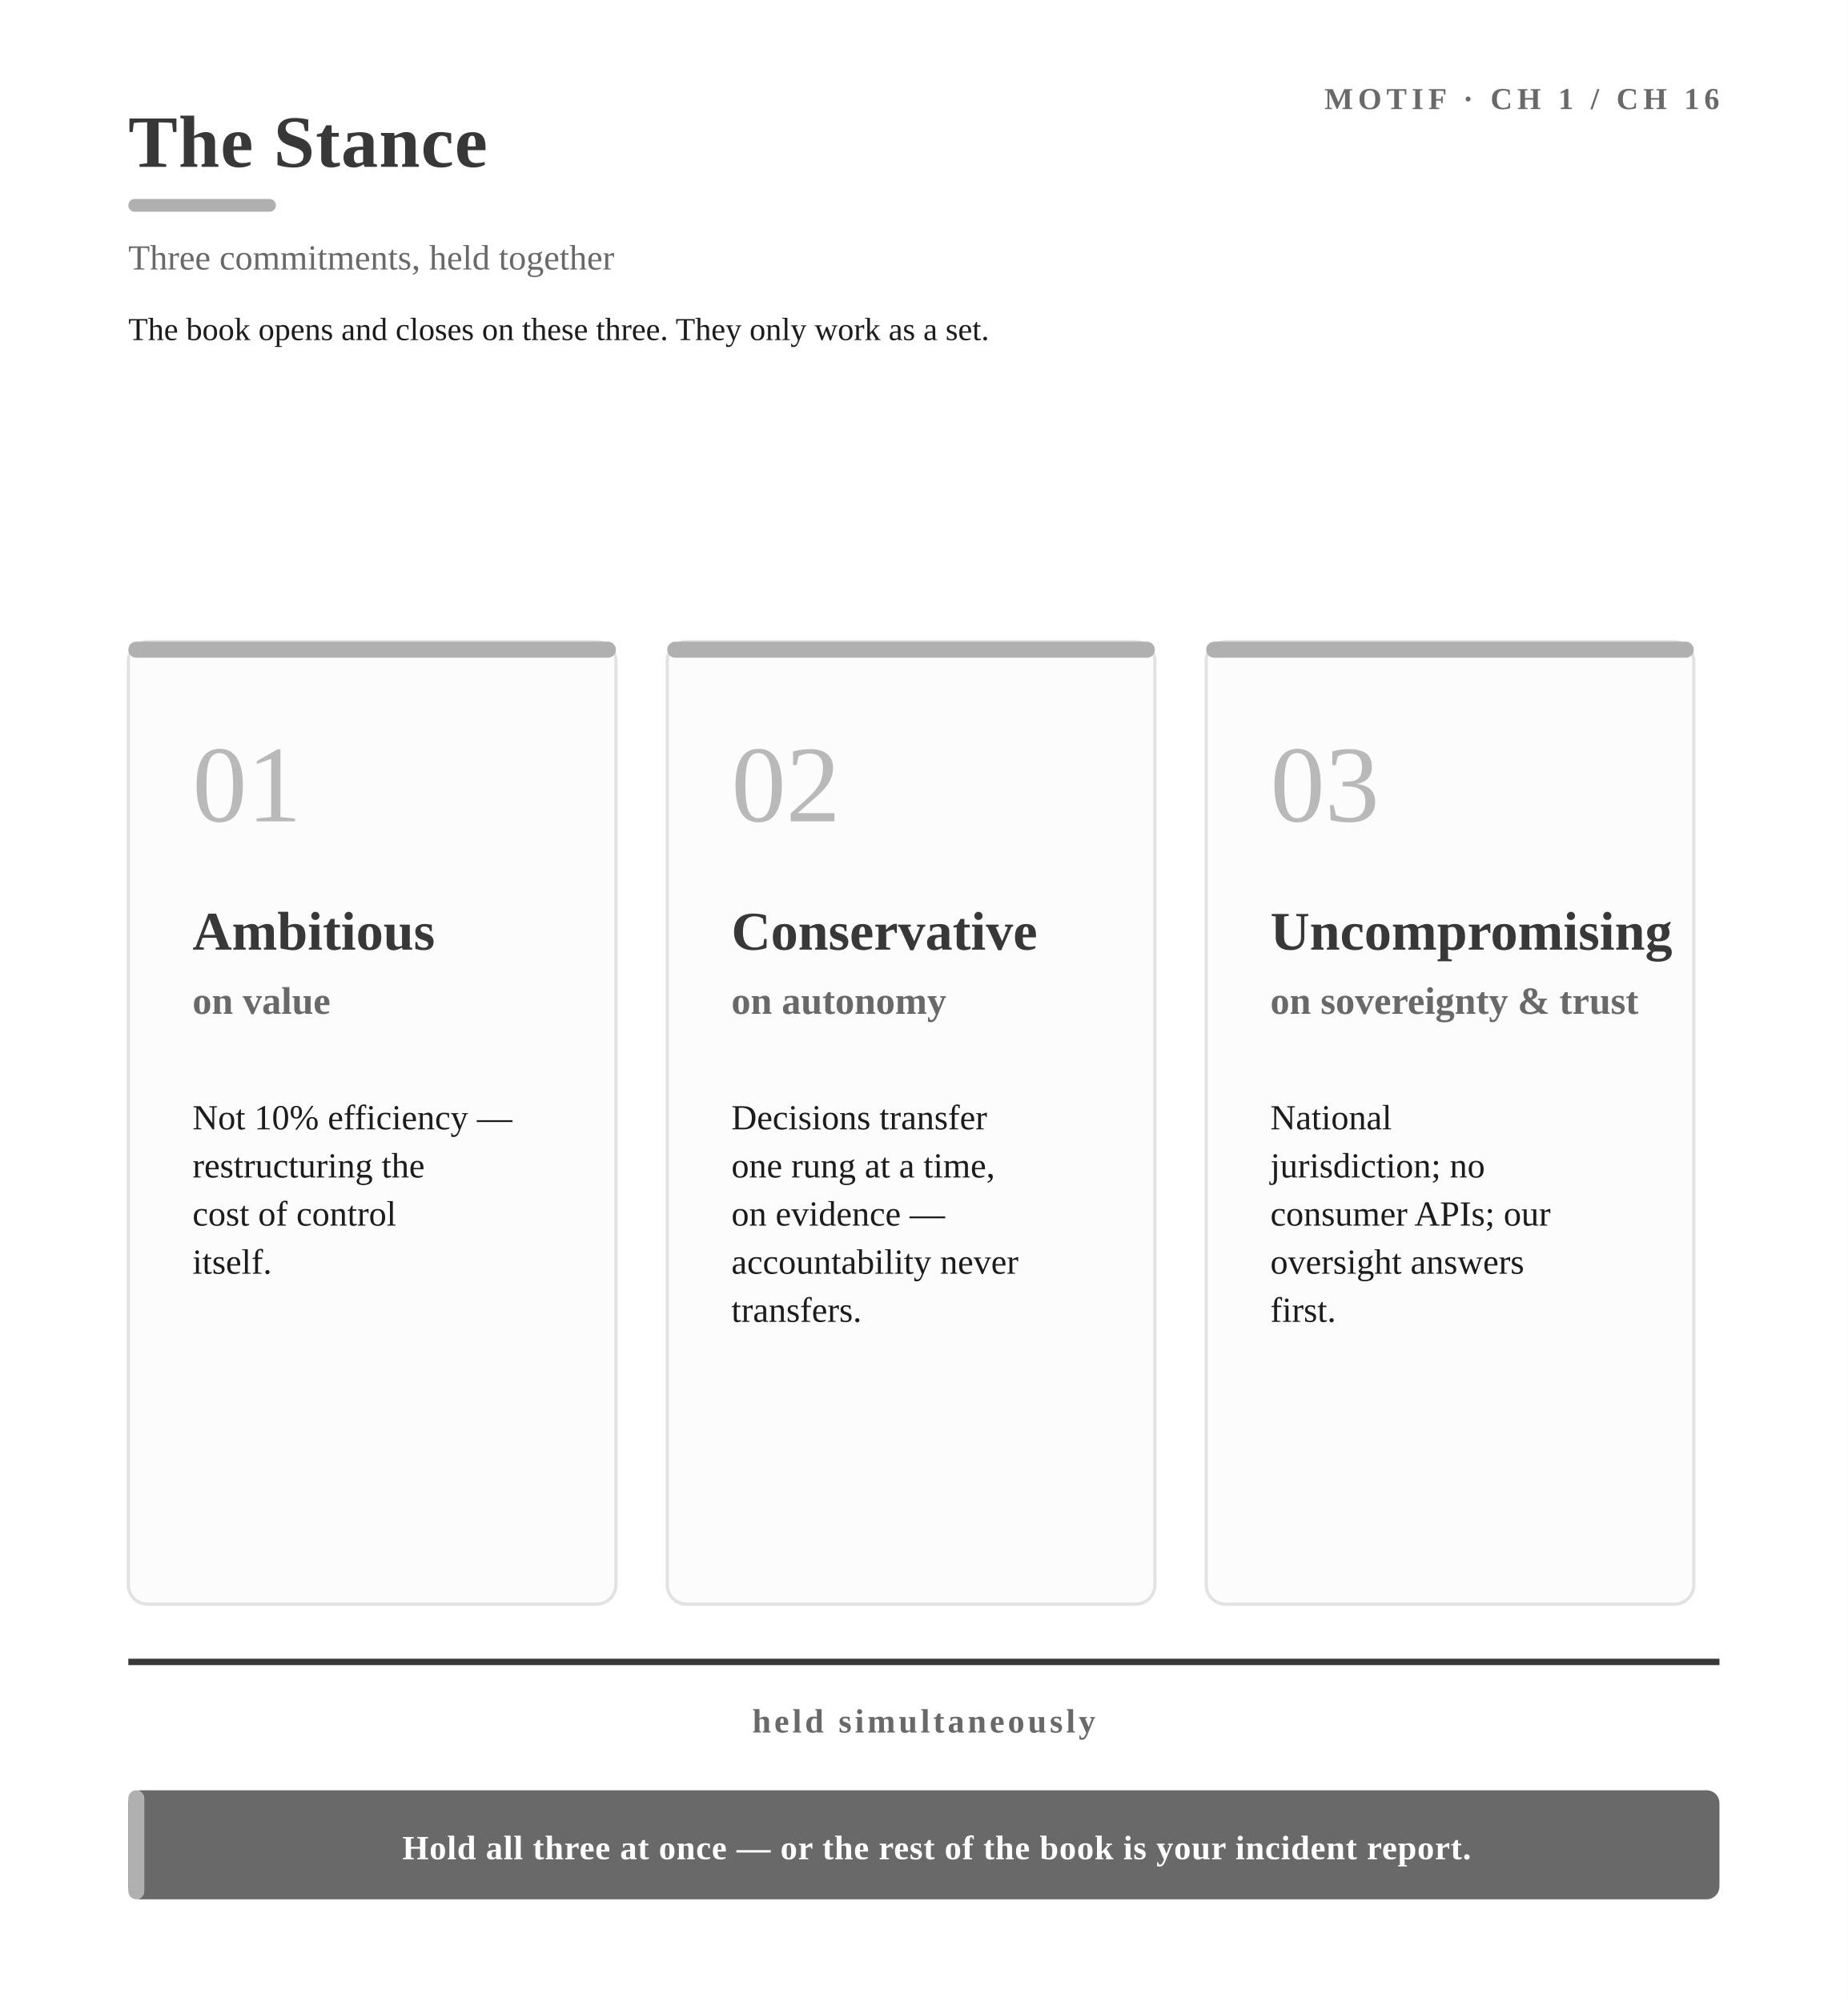
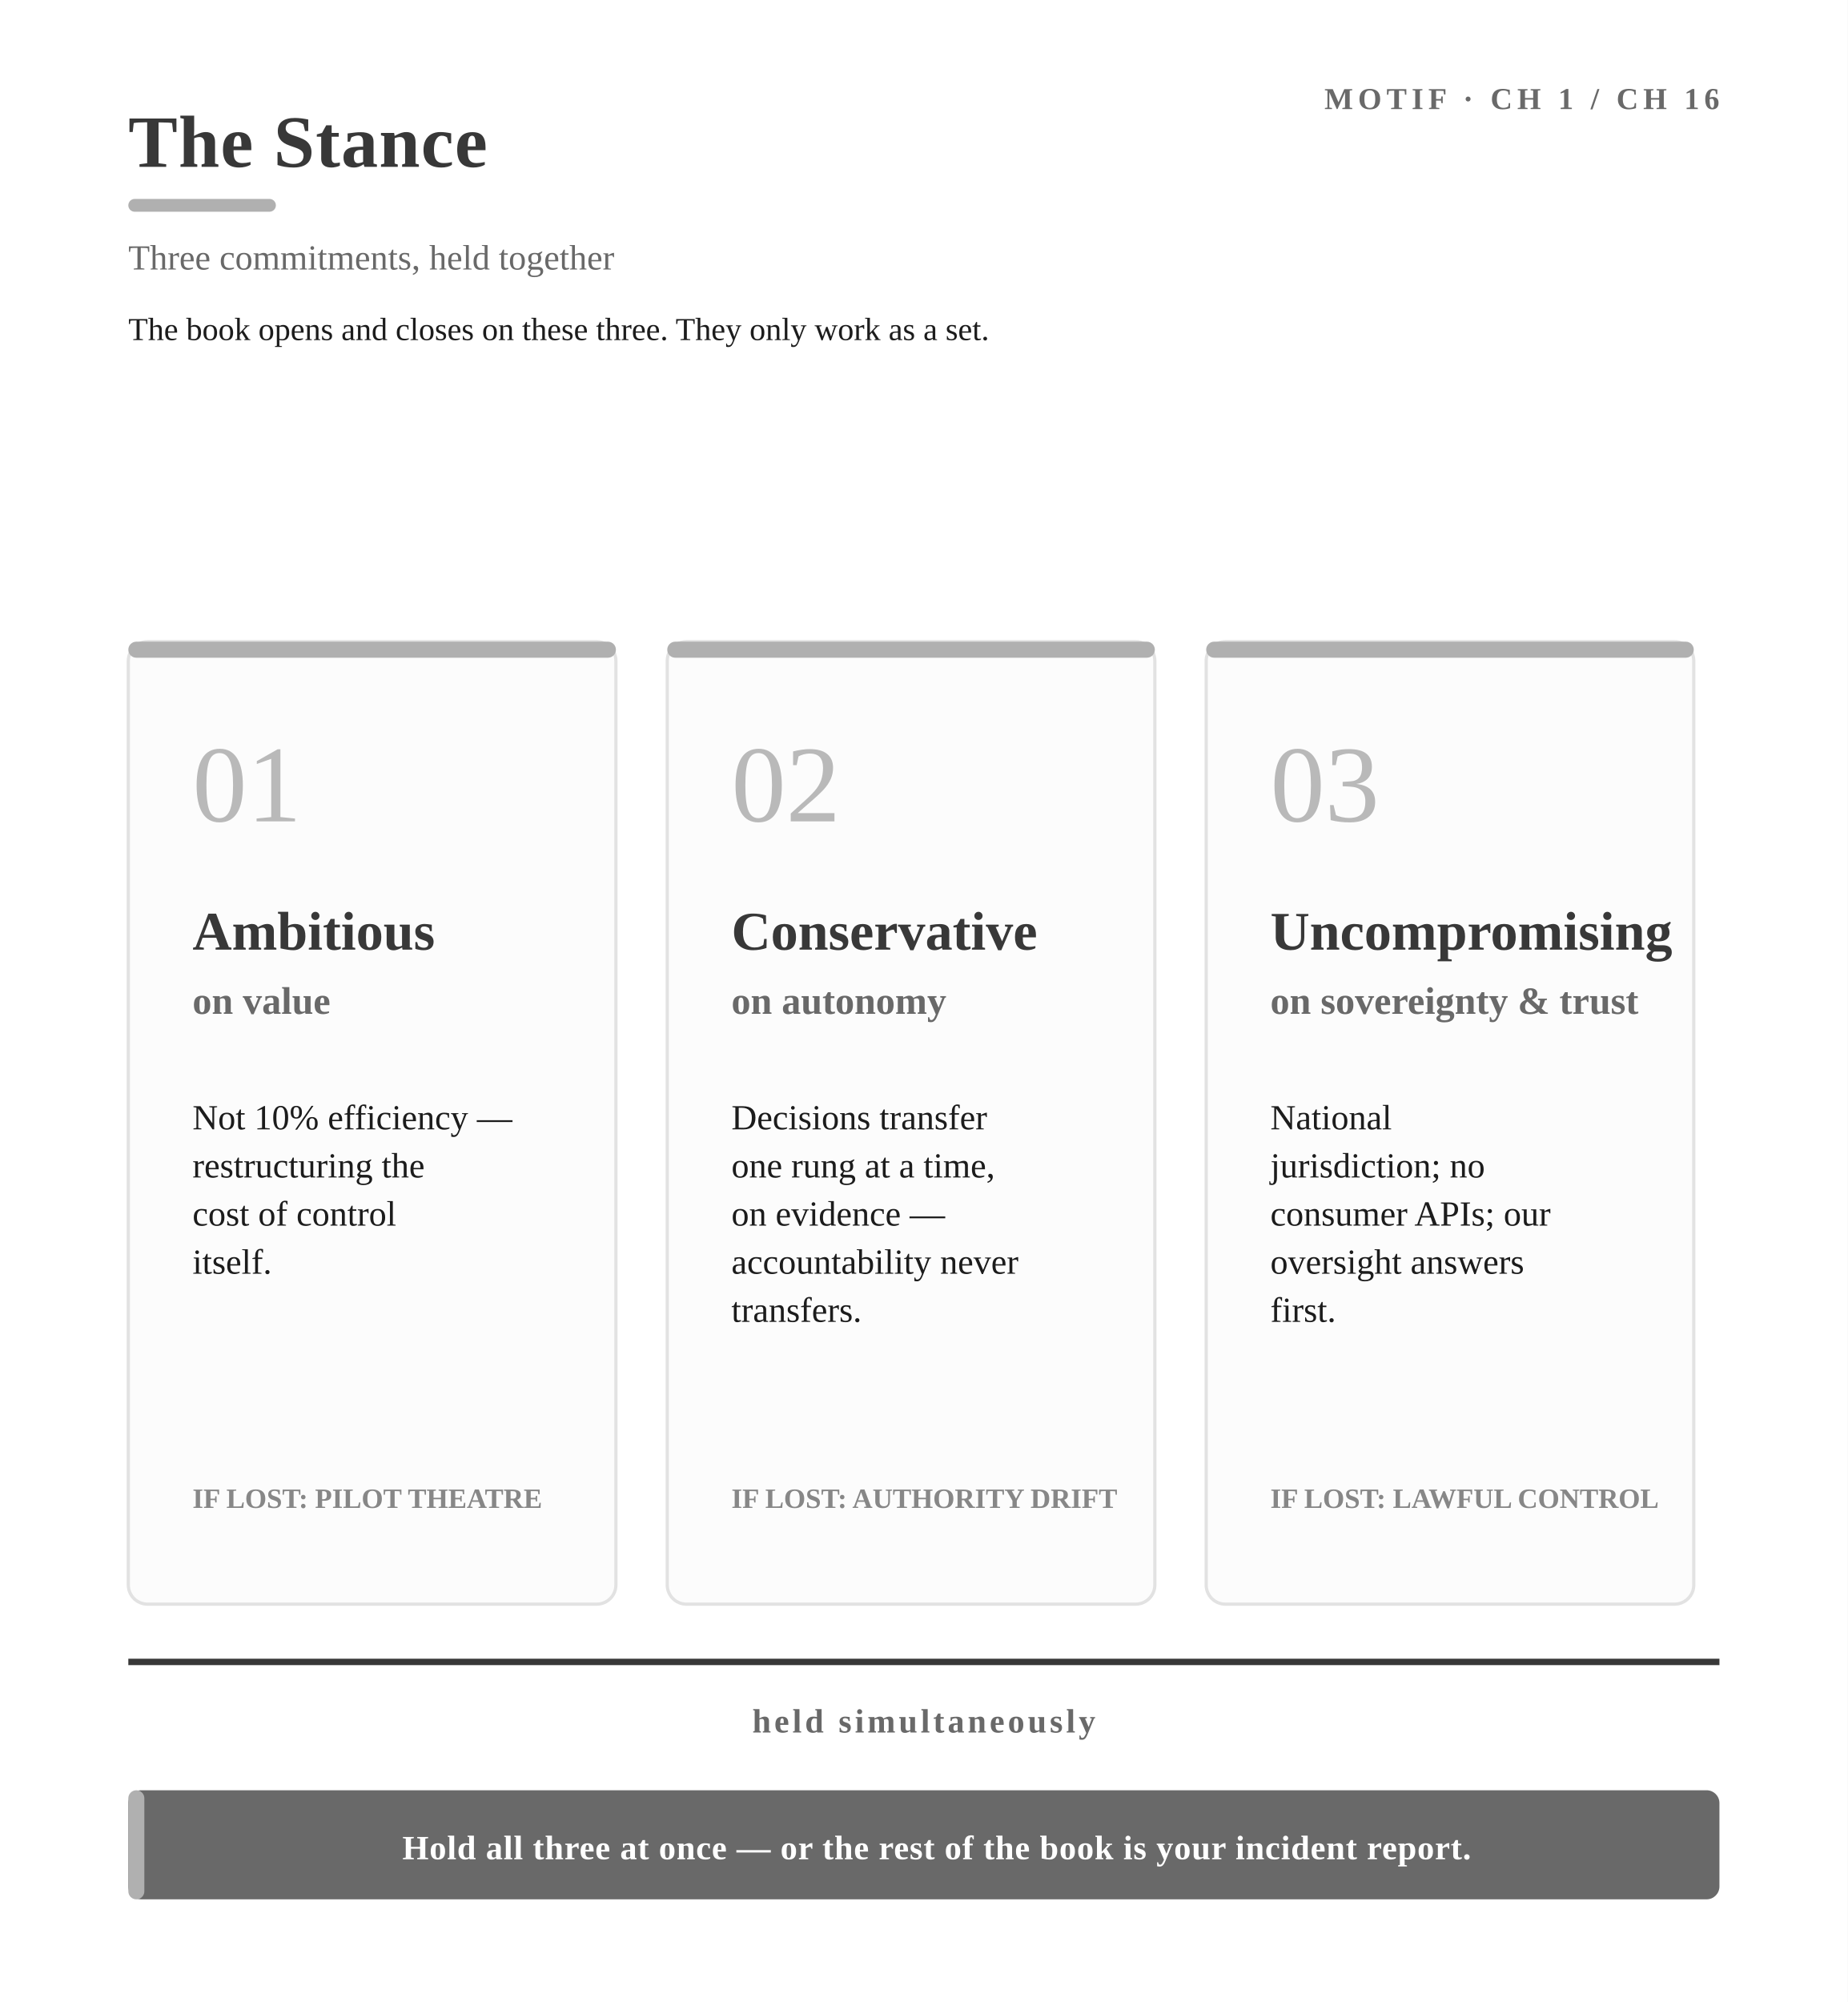
<svg xmlns="http://www.w3.org/2000/svg" viewBox="0 0 576 624" width="576" height="624">
  <defs>
    <filter id="gs">
      <feColorMatrix type="saturate" values="0" />
    </filter>
  </defs>
  <rect width="576" height="864" fill="#fff" />
  <g filter="url(#gs)">
    <text x="40" y="52" font-size="23" font-weight="700" fill="#1B3A5C" letter-spacing="0.3">The Stance</text>
    <rect x="40" y="62" width="46" height="4" rx="2" fill="#E8A33D" />
    <text x="536" y="34" text-anchor="end" font-size="9.5" font-weight="600" fill="#5C6B7A" letter-spacing="1.5">MOTIF · CH 1 / CH 16</text>
    <text x="40" y="84" font-size="11" fill="#5C6B7A">Three commitments, held together</text>
    <text x="40" y="106" font-size="10" fill="#1A1A1A" font-weight="400">
      <tspan x="40" dy="0">The book opens and closes on these three. They only work as a set.</tspan>
    </text>
    <rect x="40" y="200" width="152" height="300" rx="6" fill="#FBFCFD" stroke="#DCE2E8" />
    <rect x="40" y="200" width="152" height="5" rx="2.5" fill="#E8A33D" />
    <text x="60" y="256" font-size="34" fill="#A7BBCB" font-weight="300">01</text>
    <text x="60" y="296" font-size="17" fill="#1B3A5C" font-weight="700">Ambitious</text>
    <text x="60" y="316" font-size="12" fill="#5C6B7A" font-weight="600">on value</text>
    <text x="60" y="352" font-size="11" fill="#1A1A1A" font-weight="400">
      <tspan x="60" dy="0">Not 10% efficiency —</tspan>
      <tspan x="60" dy="15">restructuring the</tspan>
      <tspan x="60" dy="15">cost of control</tspan>
      <tspan x="60" dy="15">itself.</tspan>
    </text>
    <rect x="208" y="200" width="152" height="300" rx="6" fill="#FBFCFD" stroke="#DCE2E8" />
    <rect x="208" y="200" width="152" height="5" rx="2.5" fill="#E8A33D" />
    <text x="228" y="256" font-size="34" fill="#A7BBCB" font-weight="300">02</text>
    <text x="228" y="296" font-size="17" fill="#1B3A5C" font-weight="700">Conservative</text>
    <text x="228" y="316" font-size="12" fill="#5C6B7A" font-weight="600">on autonomy</text>
    <text x="228" y="352" font-size="11" fill="#1A1A1A" font-weight="400">
      <tspan x="228" dy="0">Decisions transfer</tspan>
      <tspan x="228" dy="15">one rung at a time,</tspan>
      <tspan x="228" dy="15">on evidence —</tspan>
      <tspan x="228" dy="15">accountability never</tspan>
      <tspan x="228" dy="15">transfers.</tspan>
    </text>
    <rect x="376" y="200" width="152" height="300" rx="6" fill="#FBFCFD" stroke="#DCE2E8" />
    <rect x="376" y="200" width="152" height="5" rx="2.5" fill="#E8A33D" />
    <text x="396" y="256" font-size="34" fill="#A7BBCB" font-weight="300">03</text>
    <text x="396" y="296" font-size="17" fill="#1B3A5C" font-weight="700">Uncompromising</text>
    <text x="396" y="316" font-size="12" fill="#5C6B7A" font-weight="600">on sovereignty &amp; trust</text>
    <text x="396" y="352" font-size="11" fill="#1A1A1A" font-weight="400">
      <tspan x="396" dy="0">National</tspan>
      <tspan x="396" dy="15">jurisdiction; no</tspan>
      <tspan x="396" dy="15">consumer APIs; our</tspan>
      <tspan x="396" dy="15">oversight answers</tspan>
      <tspan x="396" dy="15">first.</tspan>
    </text>
+     <text x="60" y="470" font-size="8.7" fill="#B77A16" font-weight="700">IF LOST: PILOT THEATRE</text>
+     <text x="228" y="470" font-size="8.7" fill="#B77A16" font-weight="700">IF LOST: AUTHORITY DRIFT</text>
+     <text x="396" y="470" font-size="8.7" fill="#B77A16" font-weight="700">IF LOST: LAWFUL CONTROL</text>
    <line x1="40" y1="518" x2="536" y2="518" stroke="#1B3A5C" stroke-width="2" />
    <text x="288" y="540" font-size="10.5" fill="#5C6B7A" font-weight="600" letter-spacing="1" text-anchor="middle">held simultaneously</text>
    <rect x="40" y="558" width="496" height="34" rx="4" fill="#5C6B7A" />
    <rect x="40" y="558" width="5" height="34" rx="2.5" fill="#E8A33D" />
    <text x="292" y="579.5" text-anchor="middle" font-size="10.6" font-weight="600" fill="#fff" letter-spacing="0.2">Hold all three at once — or the rest of the book is your incident report.</text>
  </g>
</svg>
